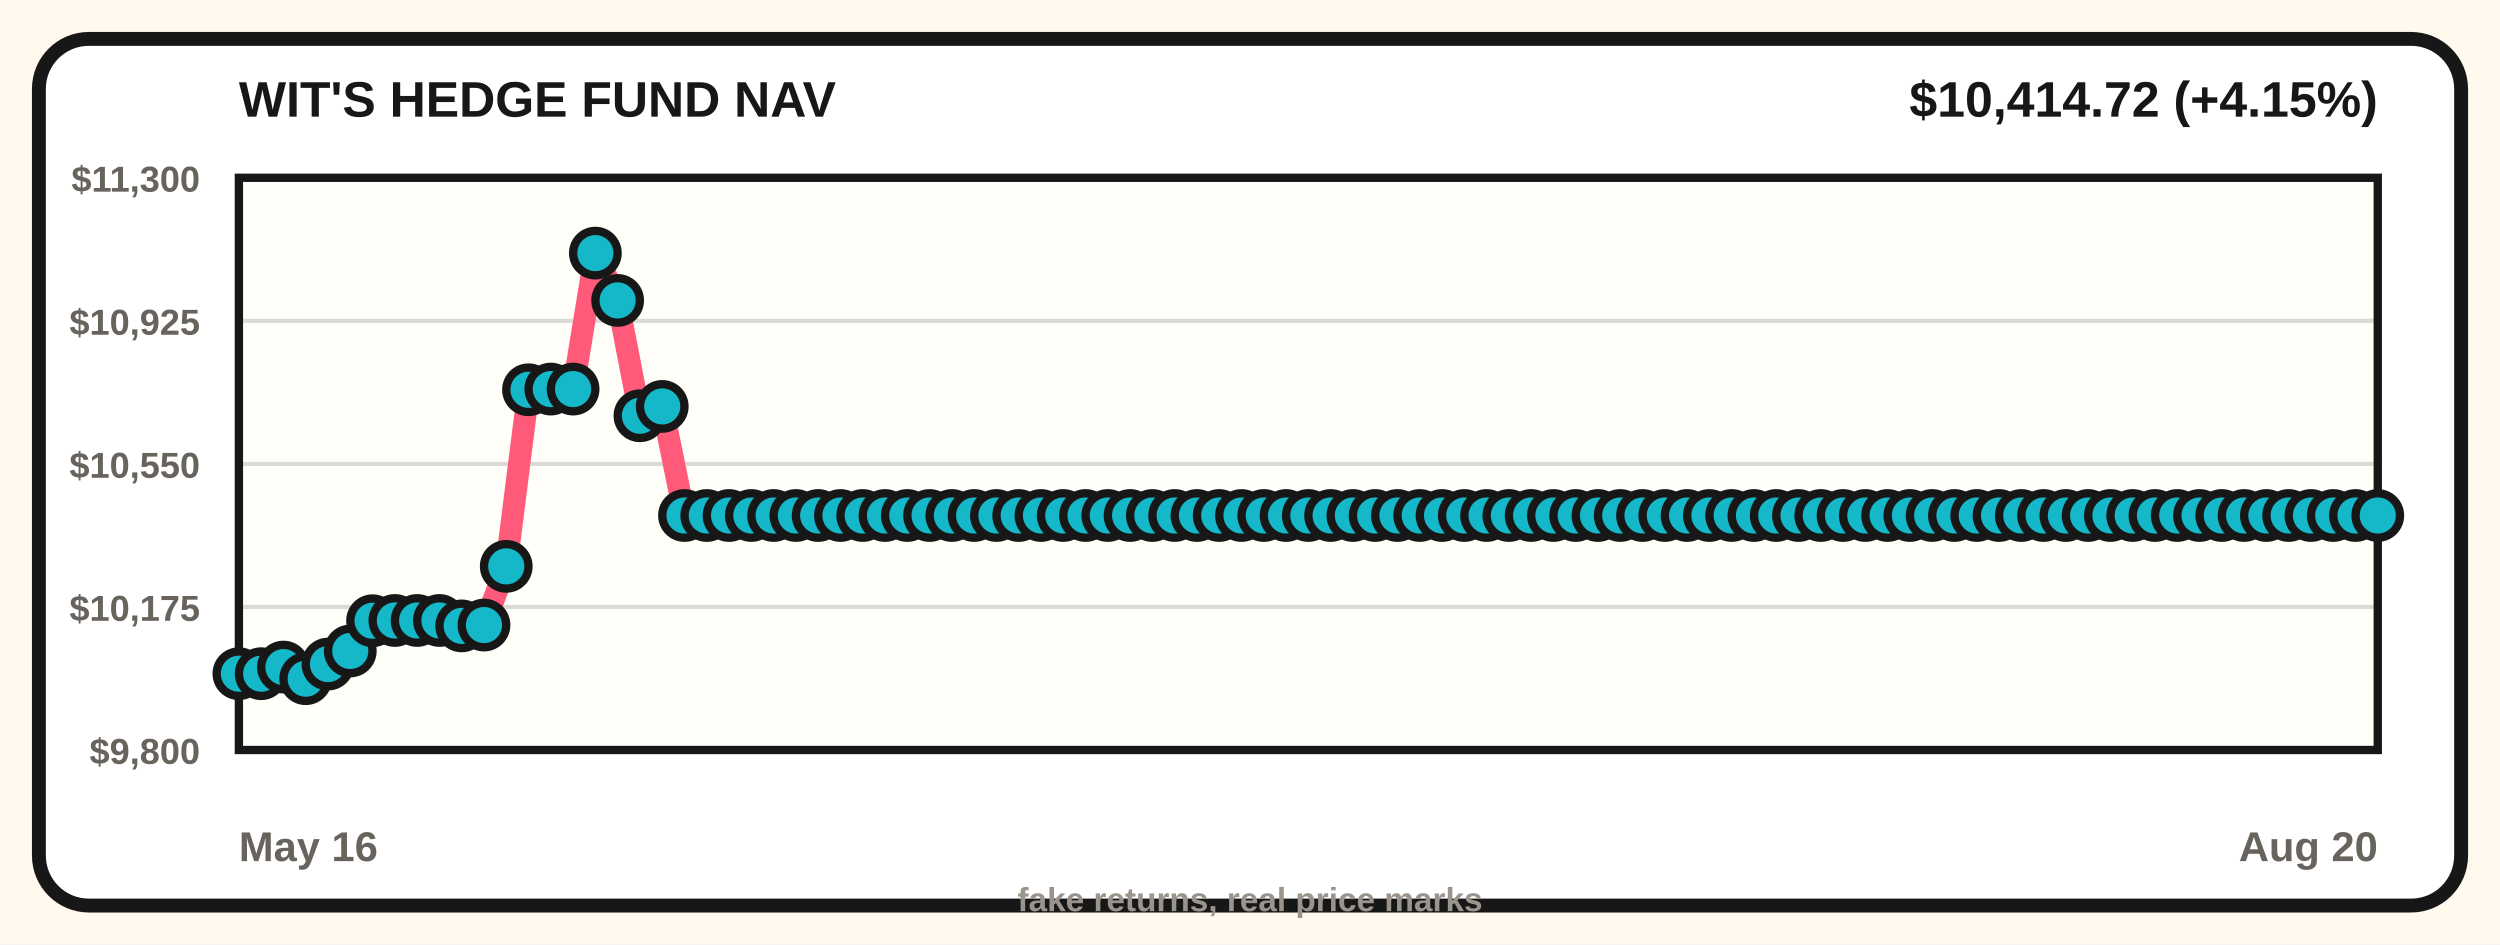
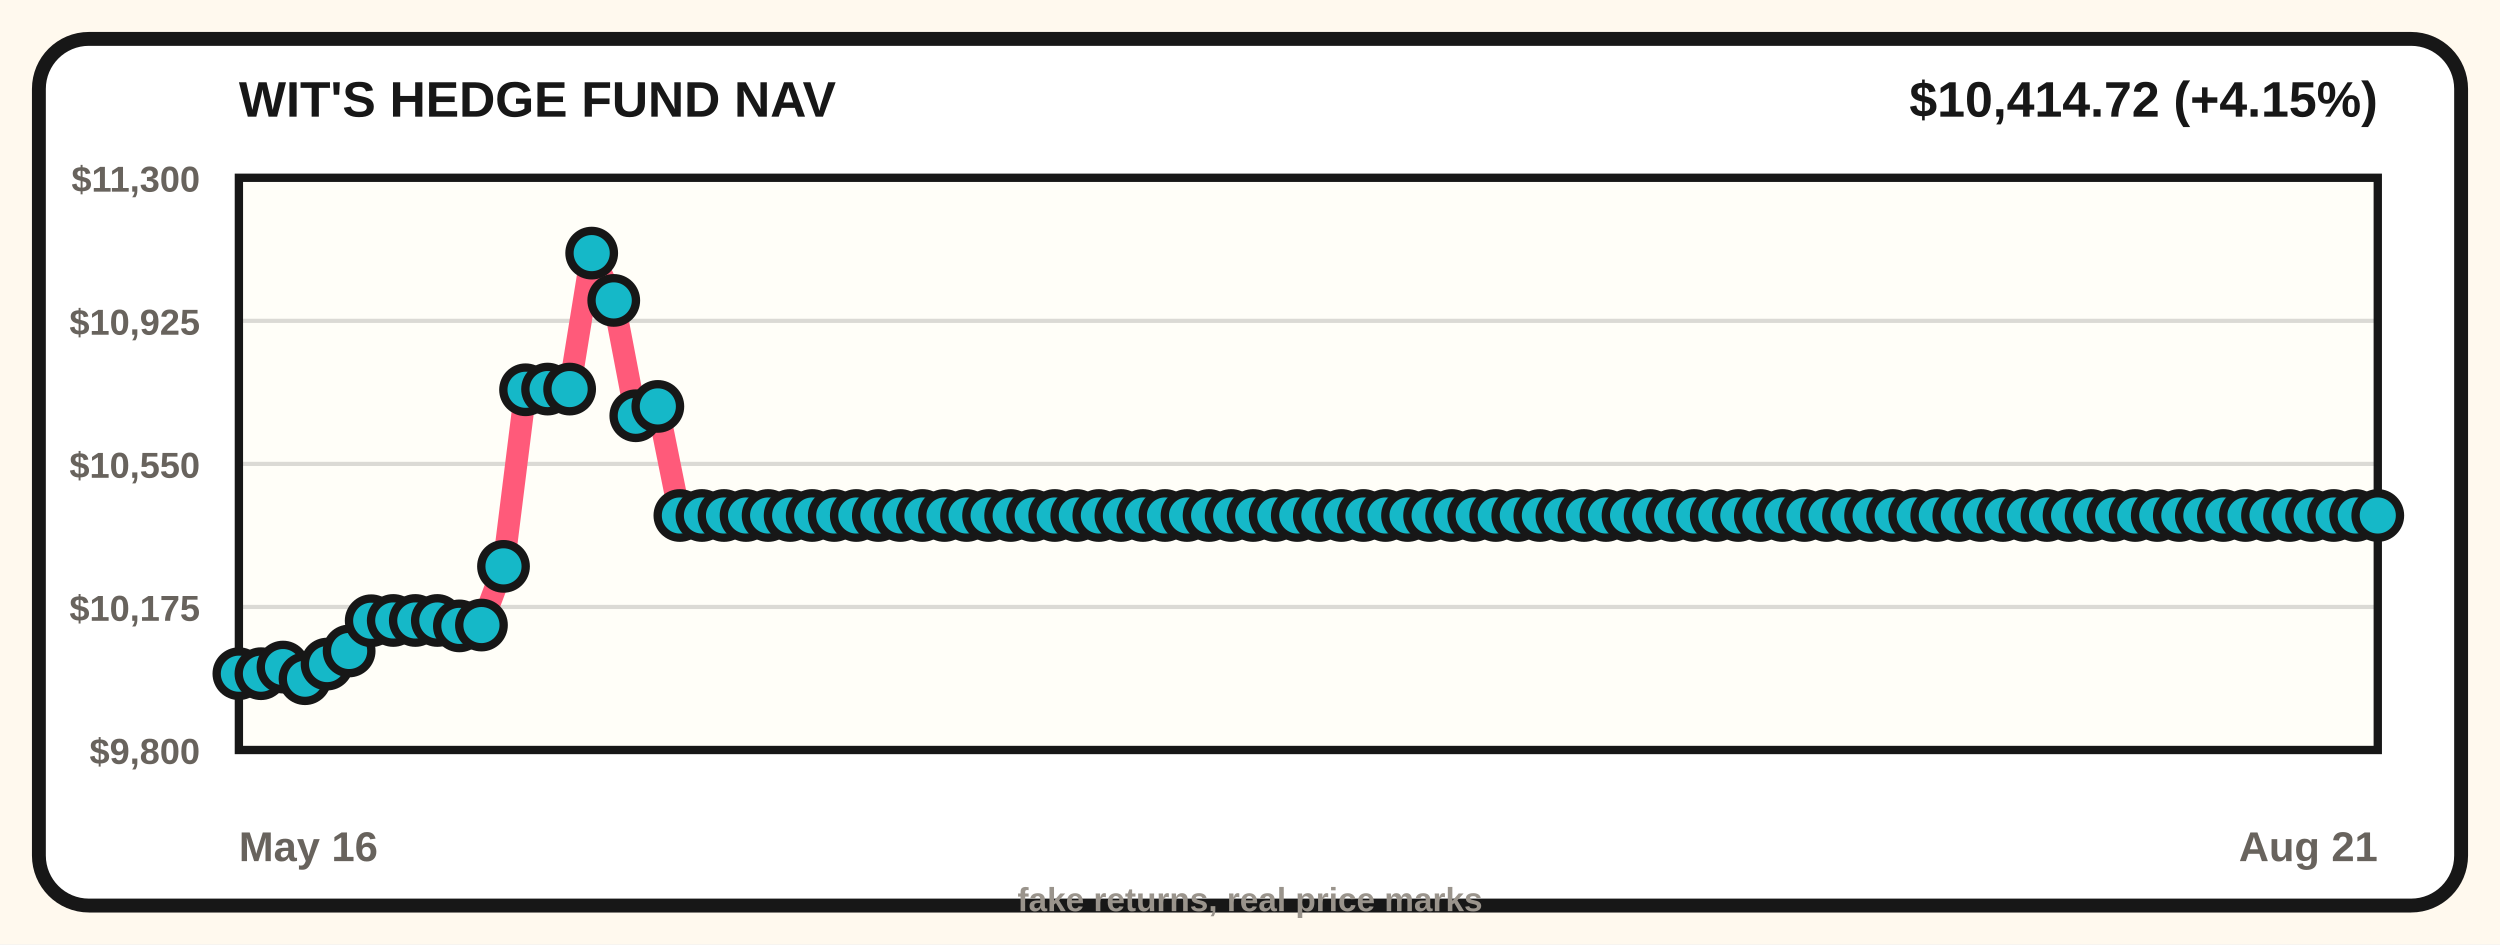
<svg xmlns="http://www.w3.org/2000/svg" width="900" height="340" viewBox="0 0 900 340" role="img" aria-label="Wit's Hedge Fund fake NAV chart">
  <rect width="900" height="340" fill="#fff9ee" />
  <rect x="14" y="14" width="872" height="312" rx="18" fill="#ffffff" stroke="#171717" stroke-width="5" />
  <rect x="86" y="64" width="770" height="206" fill="#fffef8" stroke="#171717" stroke-width="3" />
  <line x1="86" y1="270" x2="856" y2="270" stroke="#171717" stroke-width="1.5" opacity="0.16" />
  <text x="72" y="275" text-anchor="end" font-family="Arial, sans-serif" font-size="13" font-weight="800" fill="#68635d">$9,800</text>
  <line x1="86" y1="218.5" x2="856" y2="218.5" stroke="#171717" stroke-width="1.5" opacity="0.16" />
  <text x="72" y="223.5" text-anchor="end" font-family="Arial, sans-serif" font-size="13" font-weight="800" fill="#68635d">$10,175</text>
  <line x1="86" y1="167" x2="856" y2="167" stroke="#171717" stroke-width="1.5" opacity="0.16" />
  <text x="72" y="172" text-anchor="end" font-family="Arial, sans-serif" font-size="13" font-weight="800" fill="#68635d">$10,550</text>
  <line x1="86" y1="115.5" x2="856" y2="115.5" stroke="#171717" stroke-width="1.5" opacity="0.16" />
  <text x="72" y="120.5" text-anchor="end" font-family="Arial, sans-serif" font-size="13" font-weight="800" fill="#68635d">$10,925</text>
  <line x1="86" y1="64" x2="856" y2="64" stroke="#171717" stroke-width="1.5" opacity="0.16" />
  <text x="72" y="69" text-anchor="end" font-family="Arial, sans-serif" font-size="13" font-weight="800" fill="#68635d">$11,300</text>
-   <polyline points="86,242.53 94.02,242.53 102.04,240.15 110.06,244.33 118.08,239.07 126.1,234.35 134.13,223.47 142.15,223.37 150.17,223.37 158.19,223.37 166.21,225.32 174.23,225.02 182.25,203.89 190.27,140.32 198.29,140.07 206.31,140.07 214.33,91.12 222.35,108.15 230.38,149.67 238.4,146.31 246.42,185.58 254.44,185.58 262.46,185.58 270.48,185.58 278.5,185.58 286.52,185.58 294.54,185.58 302.56,185.58 310.58,185.58 318.6,185.58 326.63,185.58 334.65,185.58 342.67,185.58 350.69,185.58 358.71,185.58 366.73,185.58 374.75,185.58 382.77,185.58 390.79,185.58 398.81,185.58 406.83,185.58 414.85,185.58 422.88,185.58 430.9,185.58 438.92,185.58 446.94,185.58 454.96,185.58 462.98,185.58 471,185.58 479.02,185.58 487.04,185.58 495.06,185.58 503.08,185.58 511.1,185.58 519.13,185.58 527.15,185.58 535.17,185.58 543.19,185.58 551.21,185.58 559.23,185.58 567.25,185.58 575.27,185.58 583.29,185.58 591.31,185.58 599.33,185.58 607.35,185.58 615.38,185.58 623.4,185.58 631.42,185.58 639.44,185.58 647.46,185.58 655.48,185.58 663.5,185.58 671.52,185.58 679.54,185.58 687.56,185.58 695.58,185.58 703.6,185.58 711.63,185.58 719.65,185.58 727.67,185.58 735.69,185.58 743.71,185.58 751.73,185.58 759.75,185.58 767.77,185.58 775.79,185.58 783.81,185.58 791.83,185.58 799.85,185.58 807.88,185.58 815.9,185.58 823.92,185.58 831.94,185.58 839.96,185.58 847.98,185.58 856,185.58" fill="none" stroke="#ff5a7a" stroke-width="8" stroke-linecap="round" stroke-linejoin="round" />
+   <polyline points="86,242.53 93.94,242.53 101.88,240.15 109.81,244.33 117.75,239.07 125.69,234.35 133.63,223.47 141.57,223.37 149.51,223.37 157.44,223.37 165.38,225.32 173.32,225.02 181.26,203.89 189.2,140.32 197.13,140.07 205.07,140.07 213.01,91.12 220.95,108.15 228.89,149.67 236.82,146.31 244.76,185.58 252.7,185.58 260.64,185.58 268.58,185.58 276.52,185.58 284.45,185.58 292.39,185.58 300.33,185.58 308.27,185.58 316.21,185.58 324.14,185.58 332.08,185.58 340.02,185.58 347.96,185.58 355.9,185.58 363.84,185.58 371.77,185.58 379.71,185.58 387.65,185.58 395.59,185.58 403.53,185.58 411.46,185.58 419.4,185.58 427.34,185.58 435.28,185.58 443.22,185.58 451.15,185.58 459.09,185.58 467.03,185.58 474.97,185.58 482.91,185.58 490.85,185.58 498.78,185.58 506.72,185.58 514.66,185.58 522.6,185.58 530.54,185.58 538.47,185.58 546.41,185.58 554.35,185.58 562.29,185.58 570.23,185.58 578.16,185.58 586.1,185.58 594.04,185.58 601.98,185.58 609.92,185.58 617.86,185.58 625.79,185.58 633.73,185.58 641.67,185.58 649.61,185.58 657.55,185.58 665.48,185.58 673.42,185.58 681.36,185.58 689.3,185.58 697.24,185.58 705.18,185.58 713.11,185.58 721.05,185.58 728.99,185.58 736.93,185.58 744.87,185.58 752.8,185.58 760.74,185.58 768.68,185.58 776.62,185.58 784.56,185.58 792.49,185.58 800.43,185.58 808.37,185.58 816.31,185.58 824.25,185.58 832.19,185.58 840.12,185.58 848.06,185.58 856,185.58" fill="none" stroke="#ff5a7a" stroke-width="8" stroke-linecap="round" stroke-linejoin="round" />
  <circle cx="86" cy="242.53" r="8" fill="#15b8c8" stroke="#171717" stroke-width="3" />
-   <circle cx="94.02" cy="242.53" r="8" fill="#15b8c8" stroke="#171717" stroke-width="3" />
-   <circle cx="102.04" cy="240.15" r="8" fill="#15b8c8" stroke="#171717" stroke-width="3" />
-   <circle cx="110.06" cy="244.33" r="8" fill="#15b8c8" stroke="#171717" stroke-width="3" />
-   <circle cx="118.08" cy="239.07" r="8" fill="#15b8c8" stroke="#171717" stroke-width="3" />
-   <circle cx="126.1" cy="234.35" r="8" fill="#15b8c8" stroke="#171717" stroke-width="3" />
-   <circle cx="134.13" cy="223.47" r="8" fill="#15b8c8" stroke="#171717" stroke-width="3" />
-   <circle cx="142.15" cy="223.37" r="8" fill="#15b8c8" stroke="#171717" stroke-width="3" />
-   <circle cx="150.17" cy="223.37" r="8" fill="#15b8c8" stroke="#171717" stroke-width="3" />
-   <circle cx="158.19" cy="223.37" r="8" fill="#15b8c8" stroke="#171717" stroke-width="3" />
-   <circle cx="166.21" cy="225.32" r="8" fill="#15b8c8" stroke="#171717" stroke-width="3" />
-   <circle cx="174.23" cy="225.02" r="8" fill="#15b8c8" stroke="#171717" stroke-width="3" />
-   <circle cx="182.25" cy="203.89" r="8" fill="#15b8c8" stroke="#171717" stroke-width="3" />
-   <circle cx="190.27" cy="140.32" r="8" fill="#15b8c8" stroke="#171717" stroke-width="3" />
-   <circle cx="198.29" cy="140.07" r="8" fill="#15b8c8" stroke="#171717" stroke-width="3" />
-   <circle cx="206.31" cy="140.07" r="8" fill="#15b8c8" stroke="#171717" stroke-width="3" />
-   <circle cx="214.33" cy="91.12" r="8" fill="#15b8c8" stroke="#171717" stroke-width="3" />
-   <circle cx="222.35" cy="108.15" r="8" fill="#15b8c8" stroke="#171717" stroke-width="3" />
-   <circle cx="230.38" cy="149.67" r="8" fill="#15b8c8" stroke="#171717" stroke-width="3" />
-   <circle cx="238.4" cy="146.31" r="8" fill="#15b8c8" stroke="#171717" stroke-width="3" />
-   <circle cx="246.42" cy="185.58" r="8" fill="#15b8c8" stroke="#171717" stroke-width="3" />
-   <circle cx="254.44" cy="185.58" r="8" fill="#15b8c8" stroke="#171717" stroke-width="3" />
-   <circle cx="262.46" cy="185.58" r="8" fill="#15b8c8" stroke="#171717" stroke-width="3" />
-   <circle cx="270.48" cy="185.58" r="8" fill="#15b8c8" stroke="#171717" stroke-width="3" />
-   <circle cx="278.5" cy="185.58" r="8" fill="#15b8c8" stroke="#171717" stroke-width="3" />
-   <circle cx="286.52" cy="185.58" r="8" fill="#15b8c8" stroke="#171717" stroke-width="3" />
-   <circle cx="294.54" cy="185.58" r="8" fill="#15b8c8" stroke="#171717" stroke-width="3" />
-   <circle cx="302.56" cy="185.58" r="8" fill="#15b8c8" stroke="#171717" stroke-width="3" />
-   <circle cx="310.58" cy="185.58" r="8" fill="#15b8c8" stroke="#171717" stroke-width="3" />
-   <circle cx="318.6" cy="185.58" r="8" fill="#15b8c8" stroke="#171717" stroke-width="3" />
-   <circle cx="326.63" cy="185.58" r="8" fill="#15b8c8" stroke="#171717" stroke-width="3" />
-   <circle cx="334.65" cy="185.58" r="8" fill="#15b8c8" stroke="#171717" stroke-width="3" />
-   <circle cx="342.67" cy="185.58" r="8" fill="#15b8c8" stroke="#171717" stroke-width="3" />
-   <circle cx="350.69" cy="185.58" r="8" fill="#15b8c8" stroke="#171717" stroke-width="3" />
-   <circle cx="358.71" cy="185.58" r="8" fill="#15b8c8" stroke="#171717" stroke-width="3" />
-   <circle cx="366.73" cy="185.58" r="8" fill="#15b8c8" stroke="#171717" stroke-width="3" />
-   <circle cx="374.75" cy="185.58" r="8" fill="#15b8c8" stroke="#171717" stroke-width="3" />
-   <circle cx="382.77" cy="185.58" r="8" fill="#15b8c8" stroke="#171717" stroke-width="3" />
-   <circle cx="390.79" cy="185.58" r="8" fill="#15b8c8" stroke="#171717" stroke-width="3" />
-   <circle cx="398.81" cy="185.58" r="8" fill="#15b8c8" stroke="#171717" stroke-width="3" />
-   <circle cx="406.83" cy="185.58" r="8" fill="#15b8c8" stroke="#171717" stroke-width="3" />
-   <circle cx="414.85" cy="185.58" r="8" fill="#15b8c8" stroke="#171717" stroke-width="3" />
-   <circle cx="422.88" cy="185.58" r="8" fill="#15b8c8" stroke="#171717" stroke-width="3" />
-   <circle cx="430.9" cy="185.58" r="8" fill="#15b8c8" stroke="#171717" stroke-width="3" />
-   <circle cx="438.92" cy="185.58" r="8" fill="#15b8c8" stroke="#171717" stroke-width="3" />
-   <circle cx="446.94" cy="185.58" r="8" fill="#15b8c8" stroke="#171717" stroke-width="3" />
-   <circle cx="454.96" cy="185.58" r="8" fill="#15b8c8" stroke="#171717" stroke-width="3" />
-   <circle cx="462.98" cy="185.58" r="8" fill="#15b8c8" stroke="#171717" stroke-width="3" />
-   <circle cx="471" cy="185.58" r="8" fill="#15b8c8" stroke="#171717" stroke-width="3" />
-   <circle cx="479.02" cy="185.58" r="8" fill="#15b8c8" stroke="#171717" stroke-width="3" />
-   <circle cx="487.04" cy="185.58" r="8" fill="#15b8c8" stroke="#171717" stroke-width="3" />
-   <circle cx="495.06" cy="185.58" r="8" fill="#15b8c8" stroke="#171717" stroke-width="3" />
-   <circle cx="503.08" cy="185.58" r="8" fill="#15b8c8" stroke="#171717" stroke-width="3" />
-   <circle cx="511.1" cy="185.58" r="8" fill="#15b8c8" stroke="#171717" stroke-width="3" />
-   <circle cx="519.13" cy="185.58" r="8" fill="#15b8c8" stroke="#171717" stroke-width="3" />
-   <circle cx="527.15" cy="185.58" r="8" fill="#15b8c8" stroke="#171717" stroke-width="3" />
-   <circle cx="535.17" cy="185.58" r="8" fill="#15b8c8" stroke="#171717" stroke-width="3" />
-   <circle cx="543.19" cy="185.58" r="8" fill="#15b8c8" stroke="#171717" stroke-width="3" />
-   <circle cx="551.21" cy="185.58" r="8" fill="#15b8c8" stroke="#171717" stroke-width="3" />
-   <circle cx="559.23" cy="185.58" r="8" fill="#15b8c8" stroke="#171717" stroke-width="3" />
-   <circle cx="567.25" cy="185.58" r="8" fill="#15b8c8" stroke="#171717" stroke-width="3" />
-   <circle cx="575.27" cy="185.58" r="8" fill="#15b8c8" stroke="#171717" stroke-width="3" />
-   <circle cx="583.29" cy="185.58" r="8" fill="#15b8c8" stroke="#171717" stroke-width="3" />
-   <circle cx="591.31" cy="185.58" r="8" fill="#15b8c8" stroke="#171717" stroke-width="3" />
-   <circle cx="599.33" cy="185.58" r="8" fill="#15b8c8" stroke="#171717" stroke-width="3" />
-   <circle cx="607.35" cy="185.58" r="8" fill="#15b8c8" stroke="#171717" stroke-width="3" />
-   <circle cx="615.38" cy="185.58" r="8" fill="#15b8c8" stroke="#171717" stroke-width="3" />
-   <circle cx="623.4" cy="185.58" r="8" fill="#15b8c8" stroke="#171717" stroke-width="3" />
-   <circle cx="631.42" cy="185.58" r="8" fill="#15b8c8" stroke="#171717" stroke-width="3" />
-   <circle cx="639.44" cy="185.58" r="8" fill="#15b8c8" stroke="#171717" stroke-width="3" />
-   <circle cx="647.46" cy="185.58" r="8" fill="#15b8c8" stroke="#171717" stroke-width="3" />
-   <circle cx="655.48" cy="185.58" r="8" fill="#15b8c8" stroke="#171717" stroke-width="3" />
-   <circle cx="663.5" cy="185.58" r="8" fill="#15b8c8" stroke="#171717" stroke-width="3" />
-   <circle cx="671.52" cy="185.58" r="8" fill="#15b8c8" stroke="#171717" stroke-width="3" />
-   <circle cx="679.54" cy="185.58" r="8" fill="#15b8c8" stroke="#171717" stroke-width="3" />
-   <circle cx="687.56" cy="185.58" r="8" fill="#15b8c8" stroke="#171717" stroke-width="3" />
-   <circle cx="695.58" cy="185.58" r="8" fill="#15b8c8" stroke="#171717" stroke-width="3" />
-   <circle cx="703.6" cy="185.58" r="8" fill="#15b8c8" stroke="#171717" stroke-width="3" />
-   <circle cx="711.63" cy="185.58" r="8" fill="#15b8c8" stroke="#171717" stroke-width="3" />
-   <circle cx="719.65" cy="185.58" r="8" fill="#15b8c8" stroke="#171717" stroke-width="3" />
-   <circle cx="727.67" cy="185.58" r="8" fill="#15b8c8" stroke="#171717" stroke-width="3" />
-   <circle cx="735.69" cy="185.58" r="8" fill="#15b8c8" stroke="#171717" stroke-width="3" />
-   <circle cx="743.71" cy="185.58" r="8" fill="#15b8c8" stroke="#171717" stroke-width="3" />
-   <circle cx="751.73" cy="185.58" r="8" fill="#15b8c8" stroke="#171717" stroke-width="3" />
-   <circle cx="759.75" cy="185.58" r="8" fill="#15b8c8" stroke="#171717" stroke-width="3" />
-   <circle cx="767.77" cy="185.58" r="8" fill="#15b8c8" stroke="#171717" stroke-width="3" />
-   <circle cx="775.79" cy="185.58" r="8" fill="#15b8c8" stroke="#171717" stroke-width="3" />
-   <circle cx="783.81" cy="185.58" r="8" fill="#15b8c8" stroke="#171717" stroke-width="3" />
-   <circle cx="791.83" cy="185.58" r="8" fill="#15b8c8" stroke="#171717" stroke-width="3" />
-   <circle cx="799.85" cy="185.58" r="8" fill="#15b8c8" stroke="#171717" stroke-width="3" />
-   <circle cx="807.88" cy="185.58" r="8" fill="#15b8c8" stroke="#171717" stroke-width="3" />
-   <circle cx="815.9" cy="185.58" r="8" fill="#15b8c8" stroke="#171717" stroke-width="3" />
-   <circle cx="823.92" cy="185.58" r="8" fill="#15b8c8" stroke="#171717" stroke-width="3" />
-   <circle cx="831.94" cy="185.58" r="8" fill="#15b8c8" stroke="#171717" stroke-width="3" />
-   <circle cx="839.96" cy="185.58" r="8" fill="#15b8c8" stroke="#171717" stroke-width="3" />
-   <circle cx="847.98" cy="185.58" r="8" fill="#15b8c8" stroke="#171717" stroke-width="3" />
+   <circle cx="93.94" cy="242.53" r="8" fill="#15b8c8" stroke="#171717" stroke-width="3" />
+   <circle cx="101.88" cy="240.15" r="8" fill="#15b8c8" stroke="#171717" stroke-width="3" />
+   <circle cx="109.81" cy="244.33" r="8" fill="#15b8c8" stroke="#171717" stroke-width="3" />
+   <circle cx="117.75" cy="239.07" r="8" fill="#15b8c8" stroke="#171717" stroke-width="3" />
+   <circle cx="125.69" cy="234.35" r="8" fill="#15b8c8" stroke="#171717" stroke-width="3" />
+   <circle cx="133.63" cy="223.47" r="8" fill="#15b8c8" stroke="#171717" stroke-width="3" />
+   <circle cx="141.57" cy="223.37" r="8" fill="#15b8c8" stroke="#171717" stroke-width="3" />
+   <circle cx="149.51" cy="223.37" r="8" fill="#15b8c8" stroke="#171717" stroke-width="3" />
+   <circle cx="157.44" cy="223.37" r="8" fill="#15b8c8" stroke="#171717" stroke-width="3" />
+   <circle cx="165.38" cy="225.32" r="8" fill="#15b8c8" stroke="#171717" stroke-width="3" />
+   <circle cx="173.32" cy="225.02" r="8" fill="#15b8c8" stroke="#171717" stroke-width="3" />
+   <circle cx="181.26" cy="203.89" r="8" fill="#15b8c8" stroke="#171717" stroke-width="3" />
+   <circle cx="189.2" cy="140.32" r="8" fill="#15b8c8" stroke="#171717" stroke-width="3" />
+   <circle cx="197.13" cy="140.07" r="8" fill="#15b8c8" stroke="#171717" stroke-width="3" />
+   <circle cx="205.07" cy="140.07" r="8" fill="#15b8c8" stroke="#171717" stroke-width="3" />
+   <circle cx="213.01" cy="91.12" r="8" fill="#15b8c8" stroke="#171717" stroke-width="3" />
+   <circle cx="220.95" cy="108.15" r="8" fill="#15b8c8" stroke="#171717" stroke-width="3" />
+   <circle cx="228.89" cy="149.67" r="8" fill="#15b8c8" stroke="#171717" stroke-width="3" />
+   <circle cx="236.82" cy="146.31" r="8" fill="#15b8c8" stroke="#171717" stroke-width="3" />
+   <circle cx="244.76" cy="185.58" r="8" fill="#15b8c8" stroke="#171717" stroke-width="3" />
+   <circle cx="252.7" cy="185.58" r="8" fill="#15b8c8" stroke="#171717" stroke-width="3" />
+   <circle cx="260.64" cy="185.58" r="8" fill="#15b8c8" stroke="#171717" stroke-width="3" />
+   <circle cx="268.58" cy="185.58" r="8" fill="#15b8c8" stroke="#171717" stroke-width="3" />
+   <circle cx="276.52" cy="185.58" r="8" fill="#15b8c8" stroke="#171717" stroke-width="3" />
+   <circle cx="284.45" cy="185.58" r="8" fill="#15b8c8" stroke="#171717" stroke-width="3" />
+   <circle cx="292.39" cy="185.58" r="8" fill="#15b8c8" stroke="#171717" stroke-width="3" />
+   <circle cx="300.33" cy="185.58" r="8" fill="#15b8c8" stroke="#171717" stroke-width="3" />
+   <circle cx="308.27" cy="185.58" r="8" fill="#15b8c8" stroke="#171717" stroke-width="3" />
+   <circle cx="316.21" cy="185.58" r="8" fill="#15b8c8" stroke="#171717" stroke-width="3" />
+   <circle cx="324.14" cy="185.58" r="8" fill="#15b8c8" stroke="#171717" stroke-width="3" />
+   <circle cx="332.08" cy="185.58" r="8" fill="#15b8c8" stroke="#171717" stroke-width="3" />
+   <circle cx="340.02" cy="185.58" r="8" fill="#15b8c8" stroke="#171717" stroke-width="3" />
+   <circle cx="347.96" cy="185.58" r="8" fill="#15b8c8" stroke="#171717" stroke-width="3" />
+   <circle cx="355.9" cy="185.58" r="8" fill="#15b8c8" stroke="#171717" stroke-width="3" />
+   <circle cx="363.84" cy="185.58" r="8" fill="#15b8c8" stroke="#171717" stroke-width="3" />
+   <circle cx="371.77" cy="185.58" r="8" fill="#15b8c8" stroke="#171717" stroke-width="3" />
+   <circle cx="379.71" cy="185.58" r="8" fill="#15b8c8" stroke="#171717" stroke-width="3" />
+   <circle cx="387.65" cy="185.58" r="8" fill="#15b8c8" stroke="#171717" stroke-width="3" />
+   <circle cx="395.59" cy="185.58" r="8" fill="#15b8c8" stroke="#171717" stroke-width="3" />
+   <circle cx="403.53" cy="185.58" r="8" fill="#15b8c8" stroke="#171717" stroke-width="3" />
+   <circle cx="411.46" cy="185.58" r="8" fill="#15b8c8" stroke="#171717" stroke-width="3" />
+   <circle cx="419.4" cy="185.58" r="8" fill="#15b8c8" stroke="#171717" stroke-width="3" />
+   <circle cx="427.34" cy="185.58" r="8" fill="#15b8c8" stroke="#171717" stroke-width="3" />
+   <circle cx="435.28" cy="185.58" r="8" fill="#15b8c8" stroke="#171717" stroke-width="3" />
+   <circle cx="443.22" cy="185.58" r="8" fill="#15b8c8" stroke="#171717" stroke-width="3" />
+   <circle cx="451.15" cy="185.58" r="8" fill="#15b8c8" stroke="#171717" stroke-width="3" />
+   <circle cx="459.09" cy="185.58" r="8" fill="#15b8c8" stroke="#171717" stroke-width="3" />
+   <circle cx="467.03" cy="185.58" r="8" fill="#15b8c8" stroke="#171717" stroke-width="3" />
+   <circle cx="474.97" cy="185.58" r="8" fill="#15b8c8" stroke="#171717" stroke-width="3" />
+   <circle cx="482.91" cy="185.58" r="8" fill="#15b8c8" stroke="#171717" stroke-width="3" />
+   <circle cx="490.85" cy="185.58" r="8" fill="#15b8c8" stroke="#171717" stroke-width="3" />
+   <circle cx="498.78" cy="185.58" r="8" fill="#15b8c8" stroke="#171717" stroke-width="3" />
+   <circle cx="506.72" cy="185.58" r="8" fill="#15b8c8" stroke="#171717" stroke-width="3" />
+   <circle cx="514.66" cy="185.58" r="8" fill="#15b8c8" stroke="#171717" stroke-width="3" />
+   <circle cx="522.6" cy="185.58" r="8" fill="#15b8c8" stroke="#171717" stroke-width="3" />
+   <circle cx="530.54" cy="185.58" r="8" fill="#15b8c8" stroke="#171717" stroke-width="3" />
+   <circle cx="538.47" cy="185.58" r="8" fill="#15b8c8" stroke="#171717" stroke-width="3" />
+   <circle cx="546.41" cy="185.58" r="8" fill="#15b8c8" stroke="#171717" stroke-width="3" />
+   <circle cx="554.35" cy="185.58" r="8" fill="#15b8c8" stroke="#171717" stroke-width="3" />
+   <circle cx="562.29" cy="185.58" r="8" fill="#15b8c8" stroke="#171717" stroke-width="3" />
+   <circle cx="570.23" cy="185.58" r="8" fill="#15b8c8" stroke="#171717" stroke-width="3" />
+   <circle cx="578.16" cy="185.58" r="8" fill="#15b8c8" stroke="#171717" stroke-width="3" />
+   <circle cx="586.1" cy="185.58" r="8" fill="#15b8c8" stroke="#171717" stroke-width="3" />
+   <circle cx="594.04" cy="185.58" r="8" fill="#15b8c8" stroke="#171717" stroke-width="3" />
+   <circle cx="601.98" cy="185.58" r="8" fill="#15b8c8" stroke="#171717" stroke-width="3" />
+   <circle cx="609.92" cy="185.58" r="8" fill="#15b8c8" stroke="#171717" stroke-width="3" />
+   <circle cx="617.86" cy="185.58" r="8" fill="#15b8c8" stroke="#171717" stroke-width="3" />
+   <circle cx="625.79" cy="185.58" r="8" fill="#15b8c8" stroke="#171717" stroke-width="3" />
+   <circle cx="633.73" cy="185.58" r="8" fill="#15b8c8" stroke="#171717" stroke-width="3" />
+   <circle cx="641.67" cy="185.58" r="8" fill="#15b8c8" stroke="#171717" stroke-width="3" />
+   <circle cx="649.61" cy="185.58" r="8" fill="#15b8c8" stroke="#171717" stroke-width="3" />
+   <circle cx="657.55" cy="185.58" r="8" fill="#15b8c8" stroke="#171717" stroke-width="3" />
+   <circle cx="665.48" cy="185.58" r="8" fill="#15b8c8" stroke="#171717" stroke-width="3" />
+   <circle cx="673.42" cy="185.58" r="8" fill="#15b8c8" stroke="#171717" stroke-width="3" />
+   <circle cx="681.36" cy="185.58" r="8" fill="#15b8c8" stroke="#171717" stroke-width="3" />
+   <circle cx="689.3" cy="185.58" r="8" fill="#15b8c8" stroke="#171717" stroke-width="3" />
+   <circle cx="697.24" cy="185.58" r="8" fill="#15b8c8" stroke="#171717" stroke-width="3" />
+   <circle cx="705.18" cy="185.58" r="8" fill="#15b8c8" stroke="#171717" stroke-width="3" />
+   <circle cx="713.11" cy="185.58" r="8" fill="#15b8c8" stroke="#171717" stroke-width="3" />
+   <circle cx="721.05" cy="185.58" r="8" fill="#15b8c8" stroke="#171717" stroke-width="3" />
+   <circle cx="728.99" cy="185.58" r="8" fill="#15b8c8" stroke="#171717" stroke-width="3" />
+   <circle cx="736.93" cy="185.58" r="8" fill="#15b8c8" stroke="#171717" stroke-width="3" />
+   <circle cx="744.87" cy="185.58" r="8" fill="#15b8c8" stroke="#171717" stroke-width="3" />
+   <circle cx="752.8" cy="185.58" r="8" fill="#15b8c8" stroke="#171717" stroke-width="3" />
+   <circle cx="760.74" cy="185.58" r="8" fill="#15b8c8" stroke="#171717" stroke-width="3" />
+   <circle cx="768.68" cy="185.58" r="8" fill="#15b8c8" stroke="#171717" stroke-width="3" />
+   <circle cx="776.62" cy="185.58" r="8" fill="#15b8c8" stroke="#171717" stroke-width="3" />
+   <circle cx="784.56" cy="185.58" r="8" fill="#15b8c8" stroke="#171717" stroke-width="3" />
+   <circle cx="792.49" cy="185.58" r="8" fill="#15b8c8" stroke="#171717" stroke-width="3" />
+   <circle cx="800.43" cy="185.58" r="8" fill="#15b8c8" stroke="#171717" stroke-width="3" />
+   <circle cx="808.37" cy="185.58" r="8" fill="#15b8c8" stroke="#171717" stroke-width="3" />
+   <circle cx="816.31" cy="185.58" r="8" fill="#15b8c8" stroke="#171717" stroke-width="3" />
+   <circle cx="824.25" cy="185.58" r="8" fill="#15b8c8" stroke="#171717" stroke-width="3" />
+   <circle cx="832.19" cy="185.58" r="8" fill="#15b8c8" stroke="#171717" stroke-width="3" />
+   <circle cx="840.12" cy="185.58" r="8" fill="#15b8c8" stroke="#171717" stroke-width="3" />
+   <circle cx="848.06" cy="185.58" r="8" fill="#15b8c8" stroke="#171717" stroke-width="3" />
  <circle cx="856" cy="185.58" r="8" fill="#15b8c8" stroke="#171717" stroke-width="3" />
  <text x="86" y="42" font-family="Arial, sans-serif" font-size="18" font-weight="900" fill="#171717">WIT'S HEDGE FUND NAV</text>
  <text x="856" y="42" text-anchor="end" font-family="Arial, sans-serif" font-size="18" font-weight="900" fill="#171717">$10,414.72 (+4.15%)</text>
  <text x="86" y="310" text-anchor="start" font-family="Arial, sans-serif" font-size="15" font-weight="900" fill="#68635d">May 16</text>
-   <text x="856" y="310" text-anchor="end" font-family="Arial, sans-serif" font-size="15" font-weight="900" fill="#68635d">Aug 20</text>
+   <text x="856" y="310" text-anchor="end" font-family="Arial, sans-serif" font-size="15" font-weight="900" fill="#68635d">Aug 21</text>
  <text x="450" y="328" text-anchor="middle" font-family="Arial, sans-serif" font-size="12" font-weight="800" fill="#9a948c">fake returns, real price marks</text>
</svg>
